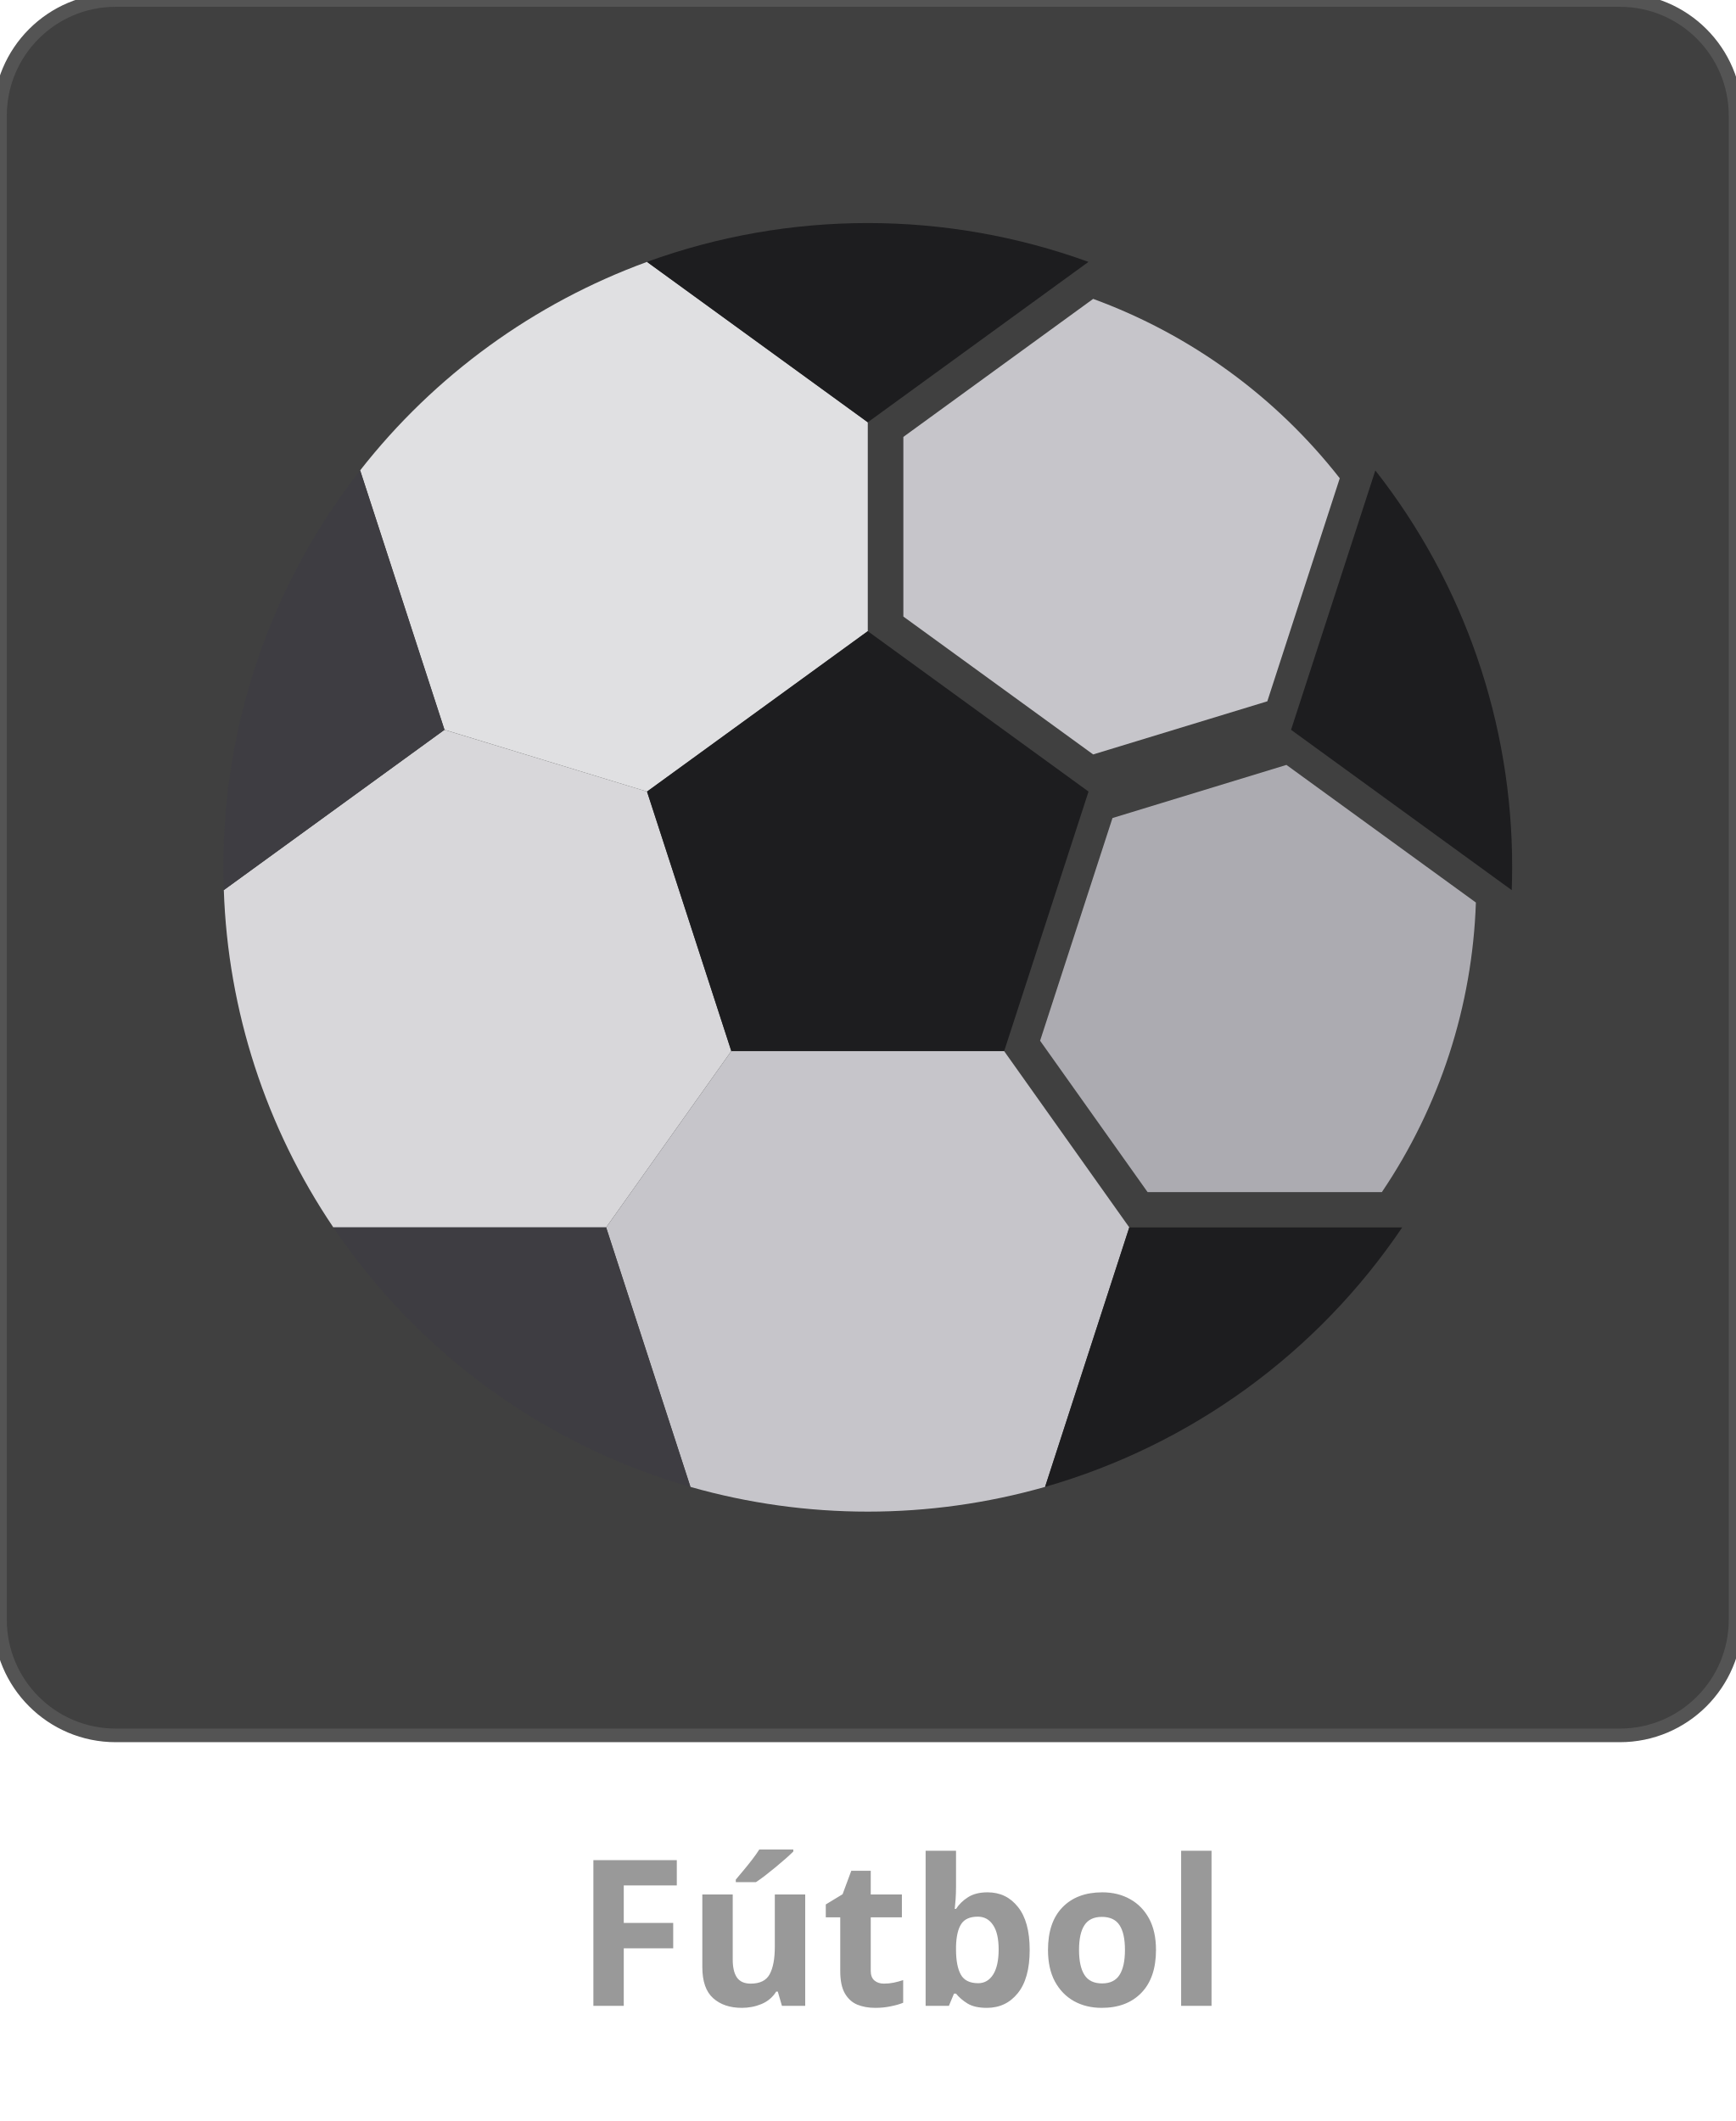
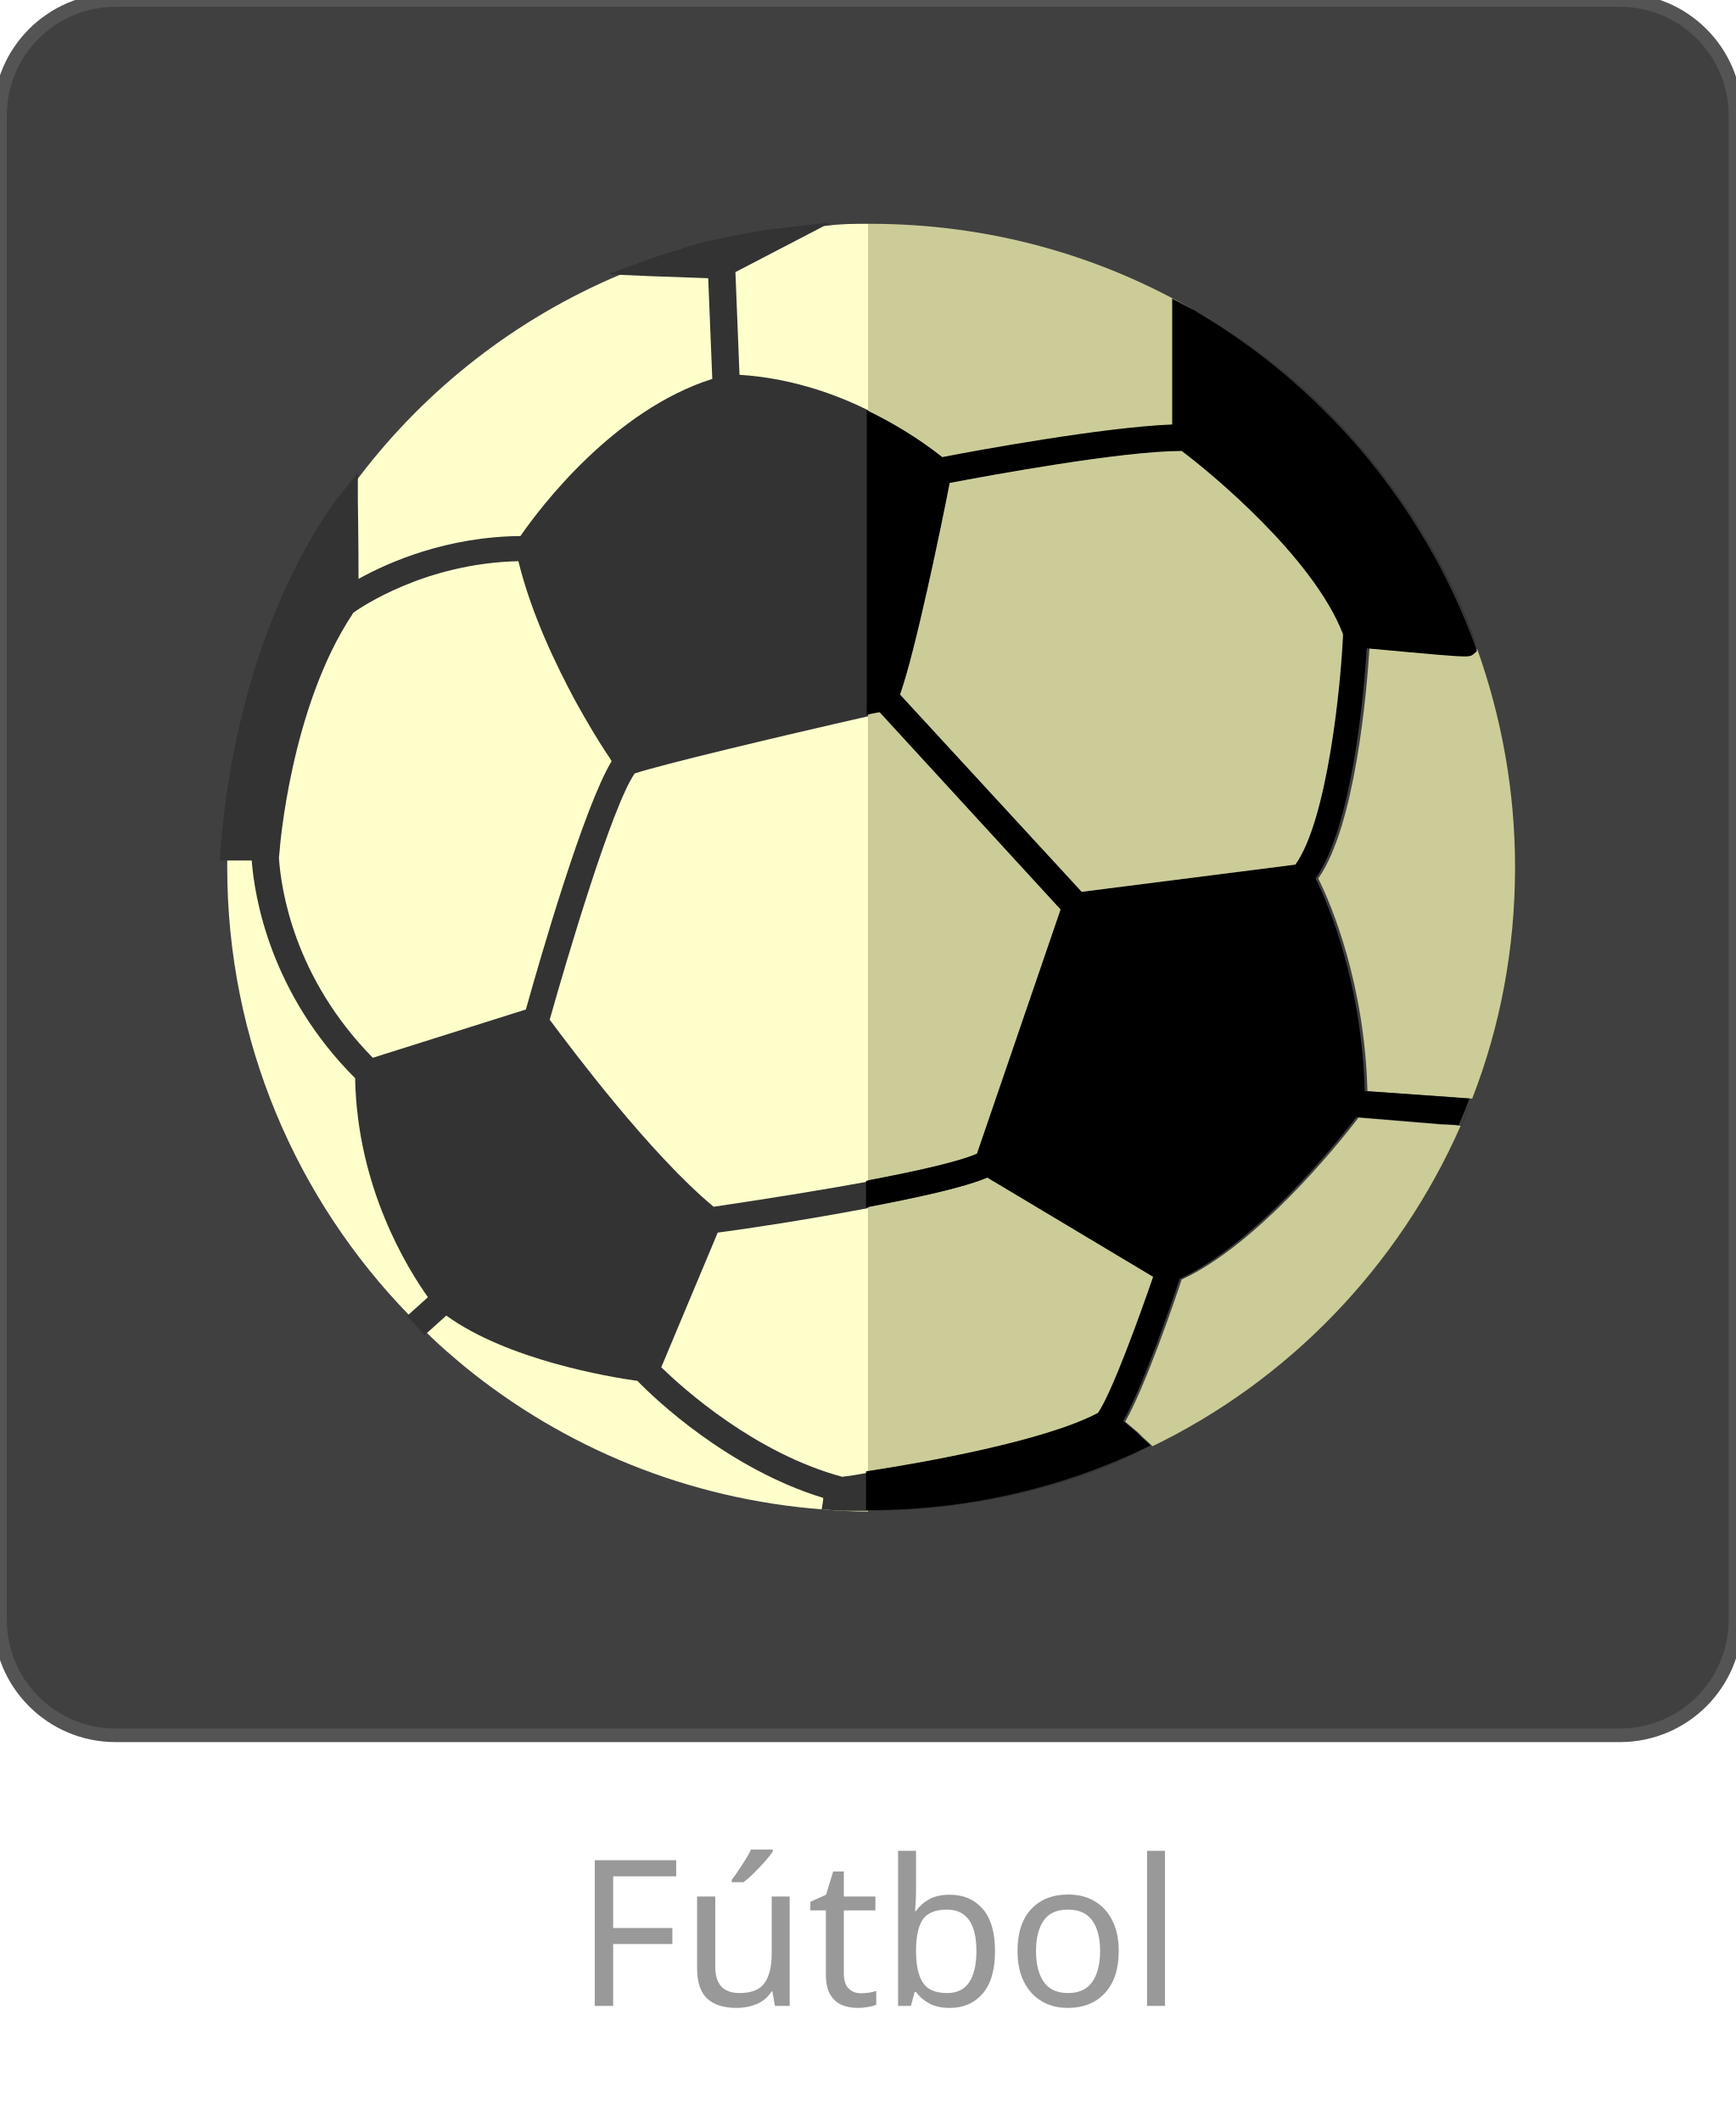
- <svg xmlns="http://www.w3.org/2000/svg" id="Municipios_de_la_provincia_de_Santa_Cruz_de_Tenerife" data-name="Municipios de la provincia de Santa Cruz de Tenerife" viewBox="0 0 255.12 311.81">
-   <defs>
-     <style>.cls-1{fill:#404040;stroke:#545454;stroke-miterlimit:10;stroke-width:2px;}.cls-2{font-size:30px;fill:#999;font-family:ZillaSlab-SemiBold, Zilla Slab;font-weight:700;}.cls-3{fill:#d8d7da;}.cls-4{fill:#c6c5ca;}.cls-5{fill:#acabb1;}.cls-6{fill:#e0e0e2;}.cls-7{fill:#3e3d42;}.cls-8{fill:#1d1d1f;}</style>
-   </defs>
-   <rect class="cls-1" width="255.12" height="255.12" rx="17.01" ry="17.01" />
-   <text class="cls-2" transform="translate(84.52 294.88)">Fútbol</text>
-   <path class="cls-3" d="M107.5,154.52,95.11,116.37l-29.77-9.08L32.9,130.85A94.23,94.23,0,0,0,49,180.44H89.1Z" />
-   <path class="cls-4" d="M166,180.44l-18.4-25.92H107.5L89.1,180.44l12.39,38.15a95.26,95.26,0,0,0,52.13,0Z" />
-   <path class="cls-5" d="M163.53,120.26,152.89,153l15.8,22.25h34.44a80.91,80.91,0,0,0,13.82-42.57l-27.85-20.23Z" />
-   <path class="cls-4" d="M132.79,64.23V90.64l27.9,20.27,25.6-7.81,10.65-32.79a81.65,81.65,0,0,0-36.25-26.37Z" />
-   <path class="cls-6" d="M95.11,116.37l32.45-23.58V62.08L95.11,38.5A94.82,94.82,0,0,0,52.94,69.15l12.39,38.13Z" />
-   <path class="cls-7" d="M52.94,69.15a94.3,94.3,0,0,0-20.1,58.35q0,1.68.06,3.35l32.44-23.57Z" />
-   <path class="cls-7" d="M89.1,180.44H49a94.91,94.91,0,0,0,52.5,38.16S89.1,180.44,89.1,180.44Z" />
-   <path class="cls-8" d="M153.62,218.59a94.89,94.89,0,0,0,52.5-38.15H166Z" />
-   <path class="cls-8" d="M202.17,69.16l-12.39,38.13,32.44,23.57q.06-1.67.06-3.35A94.28,94.28,0,0,0,202.17,69.16Z" />
-   <polygon class="cls-8" points="95.11 116.37 107.5 154.52 147.61 154.52 160.01 116.37 127.56 92.79 95.11 116.37" />
-   <path class="cls-8" d="M127.56,62.08,160,38.5a95.07,95.07,0,0,0-64.9,0Z" />
+ <svg xmlns="http://www.w3.org/2000/svg" version="1.1" id="Municipios_de_la_provincia_de_Santa_Cruz_de_Tenerife" x="0px" y="0px" viewBox="0 0 255.1 311.8" style="enable-background:new 0 0 255.1 311.8;" xml:space="preserve">
+   <style type="text/css">
+ 	.st0{fill:#999999;}
+ 	.st1{font-family:'ZillaSlab-Bold';}
+ 	.st2{font-size:30px;}
+ 	.st3{fill:#404040;stroke:#545454;stroke-width:2;stroke-miterlimit:10;}
+ 	.st4{fill:#CCCC99;}
+ 	.st5{fill:#FFFFCC;}
+ 	.st6{fill:#333333;}
+ </style>
+   <text transform="matrix(1 0 0 1 84.52 294.88)" class="st0 st1 st2">Fútbol</text>
+   <path class="st3" d="M17,0h221.1c9.4,0,17,7.6,17,17v221.1c0,9.4-7.6,17-17,17H17c-9.4,0-17-7.6-17-17V17C0,7.6,7.6,0,17,0z" />
+   <path class="st4" d="M176,45.9c-0.5-0.3-1-0.5-1.5-0.8l-2.1-1.1v18.5c-10.1,0.4-28.7,3.8-33.8,4.8c-3.8-3-7.6-5.2-11.1-6.9V32.9h0.4  C145.5,32.9,161.9,37.6,176,45.9z" />
+   <path class="st4" d="M156.2,133.6L156.2,133.6l-12.3,35.9l0,0c-2.7,1.2-8.9,2.6-16.3,4v-68.5c0.7-0.2,1.3-0.3,1.9-0.4l0,0h0  L156.2,133.6z" />
+   <path class="st4" d="M169.8,187.7c-2,5.8-6,16.9-8.1,20c-7.7,4.1-25.5,7.3-34.1,8.6v-38.9c7.3-1.4,14.4-2.9,17.8-4.4L169.8,187.7z" />
+   <path class="st5" d="M127.6,32.9v189.3c-2.2,0-4.4-0.1-6.6-0.3c-19.9-1.5-38.1-9.1-52.7-21c-1.9-1.6-3.8-3.2-5.5-4.9  c-0.9-0.9-1.8-1.8-2.7-2.7c-16.5-17-26.7-40.2-26.7-65.8c0-0.3,0-0.7,0-1c0.2-21.2,7.4-40.7,19.4-56.4c9.9-13,23.1-23.3,38.3-29.7  c9.4-4,19.7-6.5,30.4-7.2C123.5,32.9,125.5,32.9,127.6,32.9z" />
+   <path class="st4" d="M214.7,165.5c-9.1,20.7-25.4,37.6-45.7,47.3l0.4-0.2l-0.3-0.3l0,0l-1.1-1l-0.7-0.7l0,0l-1.9-1.6  c3-5.3,7.2-17.6,8.3-20.9c11-5.1,22.7-19.5,26-23.8l12.1,1l0,0l2,0.1L214.7,165.5z" />
+   <path class="st4" d="M222.7,127.5c0,12-2.2,23.5-6.3,34l-2.7-0.2l-12.7-0.9c-0.4-15.6-5.2-27.2-7.2-31.2l0,0l0-0.1  c5.4-7.7,7.1-27.3,7.5-33.8c9.3,0.8,12.7,1.1,14.1,1.1c0.8,0,0.9-0.1,1.1-0.2l0.6-0.5l0-0.4C220.7,105.4,222.7,116.2,222.7,127.5z" />
+   <path class="st6" d="M217,95c-0.1-0.8-2.8-9-9.2-18.8C202.1,67.3,192,55,176.1,46c9,5.3,17.1,12.1,23.9,20.1  c7.4,8.6,13.2,18.5,17.1,29.4L217,95z M216.4,161.6L216.4,161.6c-0.6,1.3-1.1,2.6-1.7,3.9l0.2,0l0,0h0l0-0.1L216.4,161.6  L216.4,161.6L216.4,161.6z M127.6,222.2v-5.7c-1.6,0.3-2.9,0.5-3.8,0.6c-12.9-3.5-23.4-13-26.6-16.1l8.3-19.8  c3.9-0.5,13.2-1.9,22.1-3.6v-3.9c-7.1,1.3-15.3,2.6-22.7,3.7h0c-9.3-7.7-20.9-23.2-24.1-27.5c2.6-9.2,9.2-31.5,12.5-36.2  c3.9-1.3,21.5-5.5,34.3-8.4V60.3c-8.5-4.2-15.6-5-18.9-5.2v0h0L108.1,40l12.3-6.4l1.1-0.6l0.5-0.3l-7.7,0.9c-0.2,0-2.2,0.2-5.1,0.8  c0,0,0,0,0,0c-0.2,0-0.3,0.1-0.5,0.1c-0.1,0-0.2,0-0.3,0.1c-0.1,0-0.1,0-0.2,0c-2.3,0.4-5.1,1-7.9,1.9c-0.1,0-0.1,0-0.2,0.1  c-0.2,0.1-0.4,0.1-0.6,0.2c-0.2,0.1-0.3,0.1-0.5,0.1c-0.1,0-0.2,0.1-0.3,0.1c-0.8,0.3-1.6,0.5-2.4,0.8l-7,2.5l0,0l1.7,0.1l4.7,0.2  l8.4,0.3l0.6,14.8c-14.5,4.6-25.3,18.9-28.2,23.1c-10.8,0.1-19.3,3.8-23.8,6.3v-0.1l0,0c0-5.1-0.1-11.5-0.1-11.5l0-3.4l0-0.6  l-2.5,3.1c-1.5,1.9-15.1,19.4-17.7,52.4l-0.1,1.5h4.7c0.4,5.3,2.7,19.5,15.2,32c0.3,16.2,7.8,28.1,10.7,32.2l0,0l0,0l-3,2.7l-0.1,0  l2.6,2.9l0.2-0.2l3-2.7c9,6.5,23.8,9,28.1,9.6v0h0c2.5,2.6,13.3,12.9,27.3,17.2l0,0.3l-0.2,1.3l0,0.1l0,0l1.5,0.1  c1,0.1,1.9,0.1,2.9,0.1c0.7,0,1.5,0,2.2,0c0.2,0,0.4,0,0.6,0c23.1,0,38.9-8.4,39.6-8.8l1.3-0.7c-12.4,6-26.3,9.3-41,9.3H127.6z   M54.8,155.5c-11.6-11.8-13.5-24.8-13.8-29.4l0.1-1c0-0.2,1.6-21.1,10.7-34.8l0.1-0.2c1.1-0.8,10.6-7.3,24.3-7.6  c1.9,7.8,5.6,15.4,8.4,20.6c1.7,3.1,3.3,5.7,4.4,7.4c0.4,0.6,0.7,1,0.9,1.4c-4.1,6.8-10.5,29-12.6,36.5L54.8,155.5z" />
+   <path d="M215.3,96.5c0.8,0,0.9-0.1,1.1-0.2l0.6-0.5l0-0.4c-3.9-10.9-9.8-20.8-17.1-29.4c-6.8-7.9-14.8-14.7-23.9-20.1  c0,0-0.1,0-0.1-0.1c-0.5-0.3-1-0.5-1.5-0.8l-2.1-1.1v18.5c-10.1,0.4-28.7,3.8-33.8,4.8c-3.8-3-7.6-5.2-11.1-6.9v44.8  c0.7-0.2,1.3-0.3,1.9-0.4l0,0h0l26.6,29v0l-12.3,35.9l0,0c-2.7,1.2-8.9,2.6-16.3,4v3.9c7.3-1.4,14.4-2.9,17.8-4.4l24.4,14.6  c-2,5.8-6,16.9-8.1,20c-7.7,4.1-25.5,7.3-34.1,8.6v5.7h0.4c14.7,0,28.6-3.3,41-9.3l0,0l0.4-0.2l-0.3-0.3l0,0l-1.1-1l-0.7-0.7l0,0  l-1.9-1.6c3-5.3,7.2-17.6,8.3-20.9c11-5.1,22.7-19.5,26-23.8l12.1,1l0,0l2,0.1l0.9,0.1c0.6-1.3,1.1-2.6,1.6-3.9l-2.7-0.2l-12.7-0.9  c-0.4-15.6-5.2-27.2-7.2-31.2l0,0l0-0.1c5.4-7.7,7.1-27.3,7.5-33.8C210.5,96.2,213.9,96.5,215.3,96.5z M197.4,93.4  c-0.3,7.3-2.3,27.2-7,33.7l-31.4,4l-26.7-29c2.2-6.1,6-24.4,7.3-31.1c5.8-1.1,25.3-4.7,34.1-4.7c3.8,3,19.2,15.5,23.6,27L197.4,93.4  z" />
+   <path class="st4" d="M197.4,93.2l0,0.2c-0.3,7.3-2.3,27.2-7,33.7l-31.4,4l-26.7-29c2.2-6.1,6-24.4,7.3-31.1  c5.8-1.1,25.3-4.7,34.1-4.7C177.6,69.2,193,81.8,197.4,93.2z" />
</svg>
